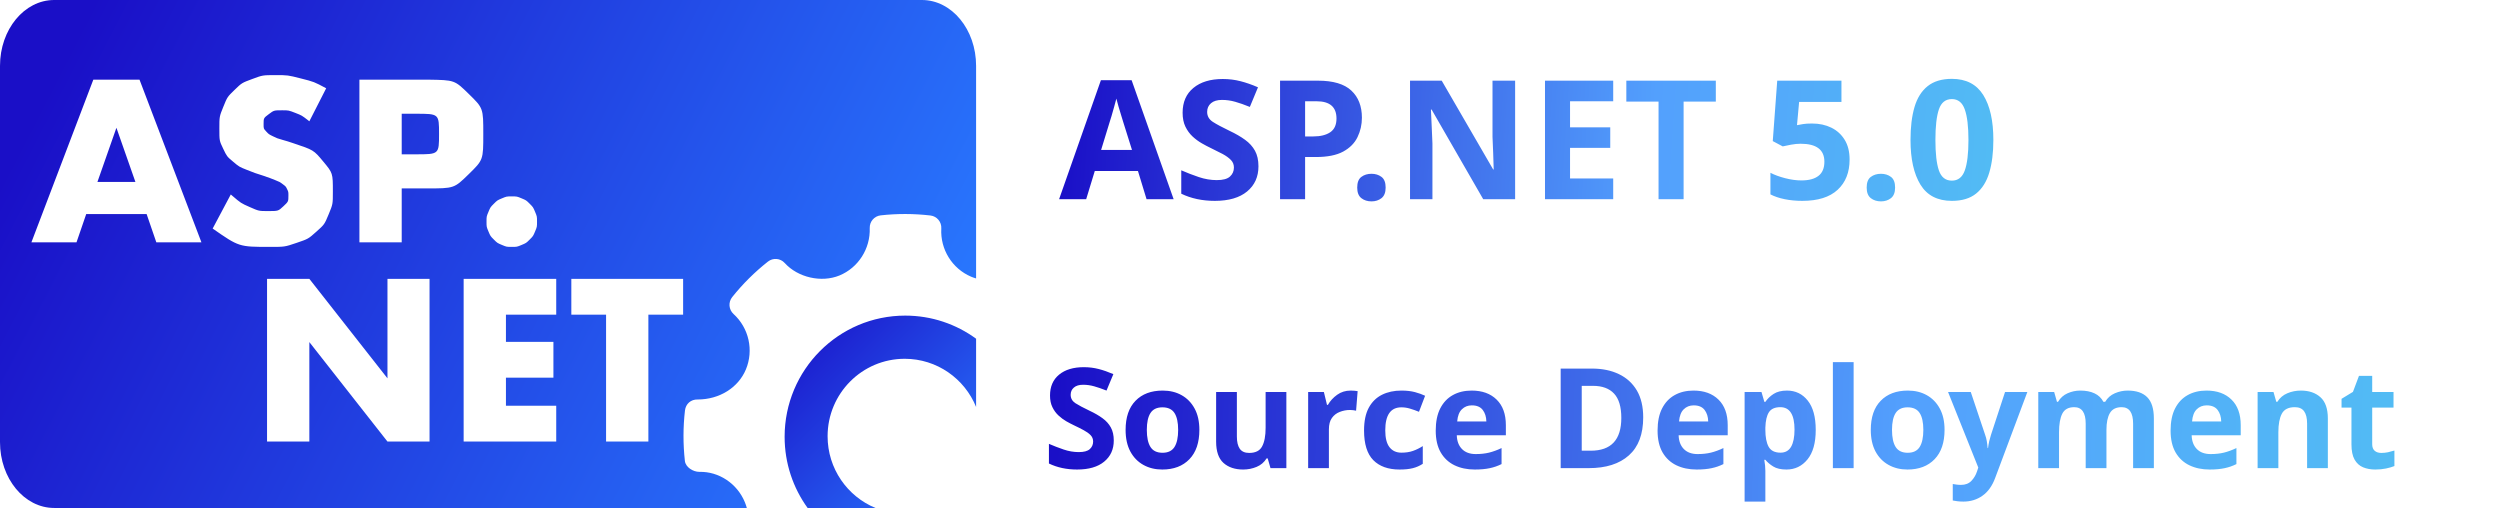
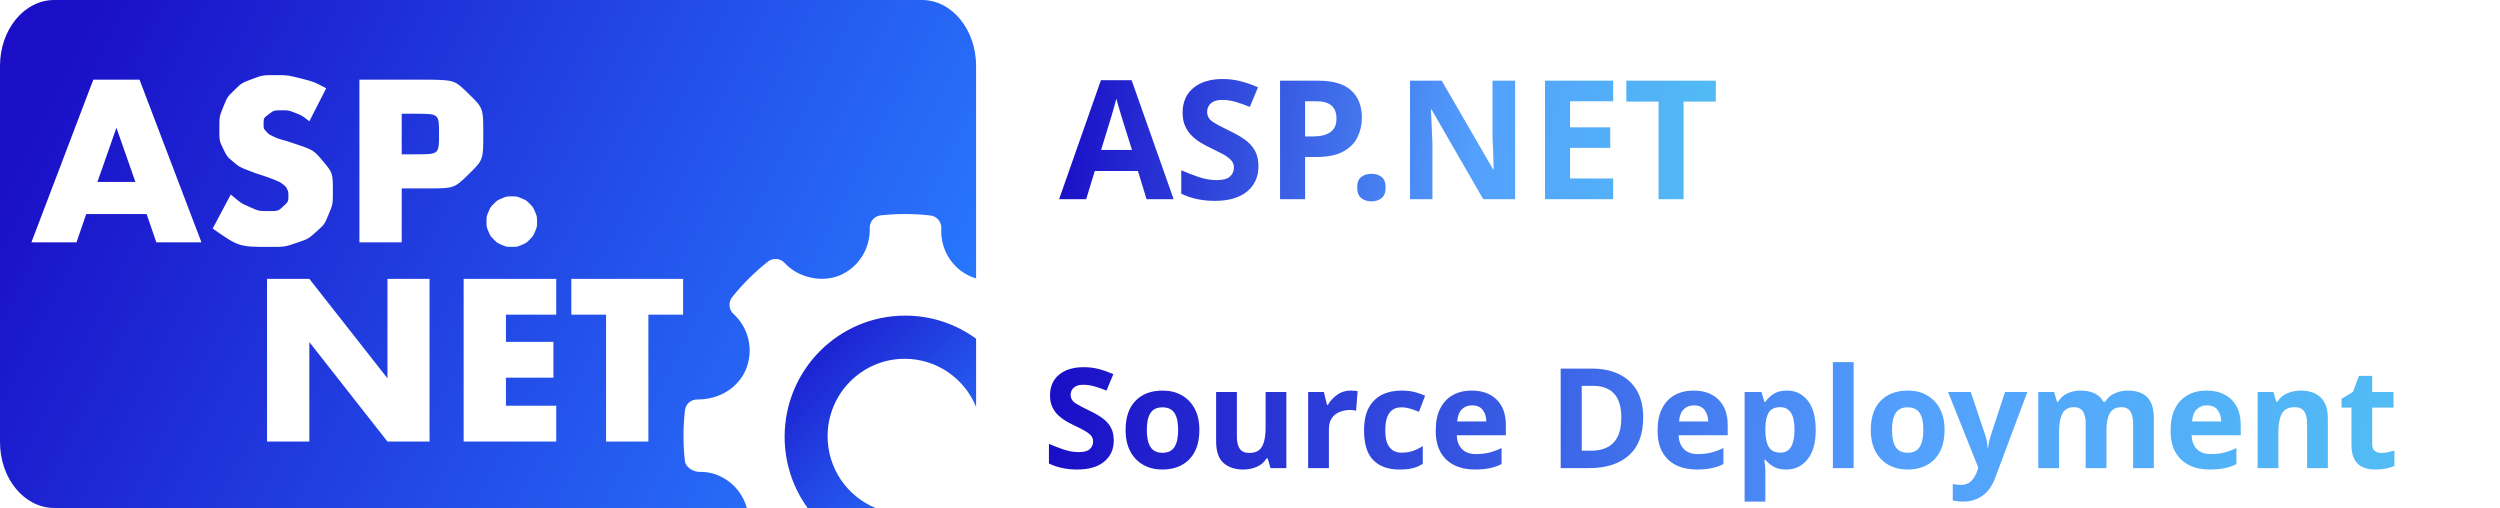
<svg xmlns="http://www.w3.org/2000/svg" width="753px" height="153px" viewBox="0 0 753 153" version="1.1">
  <defs>
-     <linearGradient x1="0.258%" y1="49.99%" x2="133.447%" y2="51.15%" id="linearGradient-1">
+     <linearGradient x1="0.258%" y1="49.978%" x2="133.447%" y2="52.457%" id="linearGradient-1">
      <stop stop-color="#1A0FC7" offset="0%" />
      <stop stop-color="#53A0FD" offset="47.525%" />
      <stop stop-color="#51D4EC" offset="100%" />
    </linearGradient>
    <linearGradient x1="0%" y1="49.999%" x2="100%" y2="50.001%" id="linearGradient-2">
      <stop stop-color="#1A0FC7" offset="0%" />
      <stop stop-color="#2979FF" offset="100%" />
    </linearGradient>
    <linearGradient x1="0.458%" y1="2.01816869e-07%" x2="99.542%" y2="98.59%" id="linearGradient-3">
      <stop stop-color="#1A0FC7" offset="0%" />
      <stop stop-color="#2979FF" offset="100%" />
    </linearGradient>
    <linearGradient x1="0%" y1="36.459%" x2="100%" y2="63.159%" id="linearGradient-4">
      <stop stop-color="#1A0FC7" offset="0%" />
      <stop stop-color="#2979FF" offset="100%" />
    </linearGradient>
    <linearGradient x1="0.258%" y1="49.996%" x2="133.447%" y2="50.446%" id="linearGradient-5">
      <stop stop-color="#1A0FC7" offset="0%" />
      <stop stop-color="#53A0FD" offset="47.525%" />
      <stop stop-color="#51D4EC" offset="100%" />
    </linearGradient>
  </defs>
  <g id="aps-net-banner" stroke="none" stroke-width="1" fill="none" fill-rule="evenodd">
-     <text id="ASP.NET-5.0" fill="url(#linearGradient-1)" fill-rule="nonzero" font-family="Futura-Bold, Futura" font-size="50" font-weight="bold">
-       <tspan x="319" y="60">ASP.NET 5.0</tspan>
+     <text id="ASP.NET" fill="url(#linearGradient-1)" fill-rule="nonzero" font-family="Futura-Bold, Futura" font-size="50" font-weight="bold">
+       <tspan x="319" y="60">ASP.NET</tspan>
    </text>
    <line x1="319" y1="89.5" x2="752" y2="89.5" id="Line-6" stroke="url(#linearGradient-2)" stroke-width="2" stroke-linecap="round" />
    <g id="Group" fill-rule="nonzero">
      <path d="M272.656,95.061 C280.633,95.061 288.009,97.644 294.001,102.022 L294.001,122.573 C290.537,114.063 282.214,108.066 272.496,108.066 C259.67,108.066 249.273,118.513 249.273,131.399 C249.273,141.157 255.234,149.516 263.698,153 L243.253,153 C238.897,146.98 236.328,139.572 236.328,131.56 C236.328,111.402 252.593,95.061 272.656,95.061 Z" id="path-2-path" fill="url(#linearGradient-3)" />
      <path d="M277.67,0 C286.689,0 294,8.88 294,19.834 L294,83.865 C293.497,83.723 293.002,83.551 292.521,83.349 C286.784,80.925 283.167,75.085 283.521,68.816 C283.637,66.847 282.205,65.134 280.251,64.906 C275.274,64.328 270.253,64.31 265.262,64.866 C263.33,65.08 261.898,66.752 261.963,68.696 C262.18,74.903 258.519,80.641 252.839,82.978 C247.393,85.213 240.309,83.585 236.346,79.206 C235.036,77.763 232.844,77.586 231.318,78.781 C227.325,81.928 223.693,85.533 220.539,89.487 C219.309,91.024 219.49,93.252 220.937,94.575 C225.574,98.794 227.071,105.506 224.662,111.277 C222.362,116.779 216.675,120.325 210.165,120.325 C208.052,120.257 206.547,121.682 206.316,123.611 C205.73,128.641 205.723,133.765 206.288,138.835 C206.497,140.725 208.747,142.126 210.657,142.126 C216.459,141.977 222.029,145.586 224.366,151.299 C224.594,151.858 224.785,152.426 224.941,153 L16.33,153 C7.311,153 1.13686838e-13,144.12 1.13686838e-13,133.166 L1.13686838e-13,19.834 C1.13686838e-13,8.88 7.311,0 16.33,0 L277.67,0 Z M93.175,83.99 L80.435,83.99 L80.435,133 L93.175,133 L93.175,103.035 L116.705,133 L129.38,133 L129.38,83.99 L116.705,83.99 L116.705,113.955 L93.175,83.99 Z M167.535,83.99 L139.65,83.99 L139.65,133 L167.535,133 L167.535,122.21 L152.39,122.21 L152.39,113.76 L166.69,113.76 L166.69,102.97 L152.39,102.97 L152.39,94.78 L167.535,94.78 L167.535,83.99 Z M205.755,83.99 L172.085,83.99 L172.085,94.78 L182.55,94.78 L182.55,133 L195.29,133 L195.29,94.78 L205.755,94.78 L205.755,83.99 Z M83.035,22.625 C79.135,22.625 79.135,22.625 75.983,23.795 C72.83,24.965 72.83,24.965 70.653,27.078 C68.475,29.19 68.475,29.19 67.272,32.148 C66.07,35.105 66.07,35.105 66.07,38.745 C66.07,42.385 66.07,42.385 67.207,44.758 C68.345,47.13 68.345,47.13 70.198,48.69 C72.05,50.25 72.05,50.25 74.422,51.193 C76.795,52.135 76.795,52.135 79.265,52.915 C81.345,53.63 81.345,53.63 82.808,54.215 C84.27,54.8 84.27,54.8 85.18,55.483 C86.09,56.165 86.09,56.165 86.48,56.977 C86.87,57.79 86.87,57.79 86.87,58.895 C86.87,60.715 86.87,60.715 85.343,62.145 C83.815,63.575 83.815,63.575 80.695,63.575 C77.965,63.575 77.965,63.575 75.17,62.34 C72.575,61.193 72.575,61.193 69.923,58.926 L69.515,58.57 L64.055,68.84 C71.985,74.365 71.985,74.365 81.28,74.365 C85.765,74.365 85.765,74.365 89.308,73.162 C92.85,71.96 92.85,71.96 95.287,69.782 C97.725,67.605 97.725,67.605 98.993,64.55 C100.26,61.495 100.26,61.495 100.26,57.725 C100.26,52.135 100.26,52.135 97.368,48.657 C94.475,45.18 94.475,45.18 88.235,43.1 C86.675,42.58 86.675,42.58 85.082,42.125 C83.49,41.67 83.49,41.67 82.222,41.053 C80.955,40.435 80.955,40.435 80.175,39.59 C79.395,38.745 79.395,38.745 79.395,37.445 C79.395,35.56 79.395,35.56 80.955,34.39 C82.515,33.22 82.515,33.22 84.985,33.22 C86.935,33.22 86.935,33.22 89.015,34.032 C90.906,34.771 90.906,34.771 92.797,36.235 L93.175,36.535 L98.245,26.59 C94.605,24.64 94.605,24.64 90.64,23.633 C86.675,22.625 86.675,22.625 83.035,22.625 Z M154.145,59.155 C152.585,59.155 152.585,59.155 151.188,59.74 C149.79,60.325 149.79,60.325 148.75,61.365 C147.71,62.405 147.71,62.405 147.125,63.803 C146.54,65.2 146.54,65.2 146.54,66.76 C146.54,68.32 146.54,68.32 147.125,69.718 C147.71,71.115 147.71,71.115 148.75,72.155 C149.79,73.195 149.79,73.195 151.188,73.78 C152.585,74.365 152.585,74.365 154.145,74.365 C155.705,74.365 155.705,74.365 157.102,73.78 C158.5,73.195 158.5,73.195 159.54,72.155 C160.58,71.115 160.58,71.115 161.165,69.718 C161.75,68.32 161.75,68.32 161.75,66.76 C161.75,65.2 161.75,65.2 161.165,63.803 C160.58,62.405 160.58,62.405 159.54,61.365 C158.5,60.325 158.5,60.325 157.102,59.74 C155.705,59.155 155.705,59.155 154.145,59.155 Z M42.02,23.99 L28.11,23.99 L9.455,73 L23.04,73 L25.965,64.485 L44.165,64.485 L47.09,73 L60.675,73 L42.02,23.99 Z M128.535,23.99 L108.255,23.99 L108.255,73 L120.995,73 L120.995,56.75 L128.535,56.75 C136.79,56.75 136.79,56.75 141.178,52.46 C145.565,48.17 145.565,48.17 145.565,40.37 C145.565,32.57 145.565,32.57 141.178,28.28 C136.923,24.12 136.923,24.12 129.032,23.994 L128.535,23.99 Z M35.065,38.485 L40.785,54.8 L29.345,54.8 L35.065,38.485 Z M125.22,34.26 C132.24,34.26 132.24,34.26 132.24,40.37 C132.24,46.48 132.24,46.48 125.22,46.48 L120.995,46.48 L120.995,34.26 L125.22,34.26 Z" id="Combined-Shape" fill="url(#linearGradient-4)" />
    </g>
    <text id="Source-Deployment" fill="url(#linearGradient-5)" fill-rule="nonzero" font-family="Futura-Bold, Futura" font-size="42" font-weight="bold">
      <tspan x="314" y="141">Source Deployment</tspan>
    </text>
  </g>
</svg>
